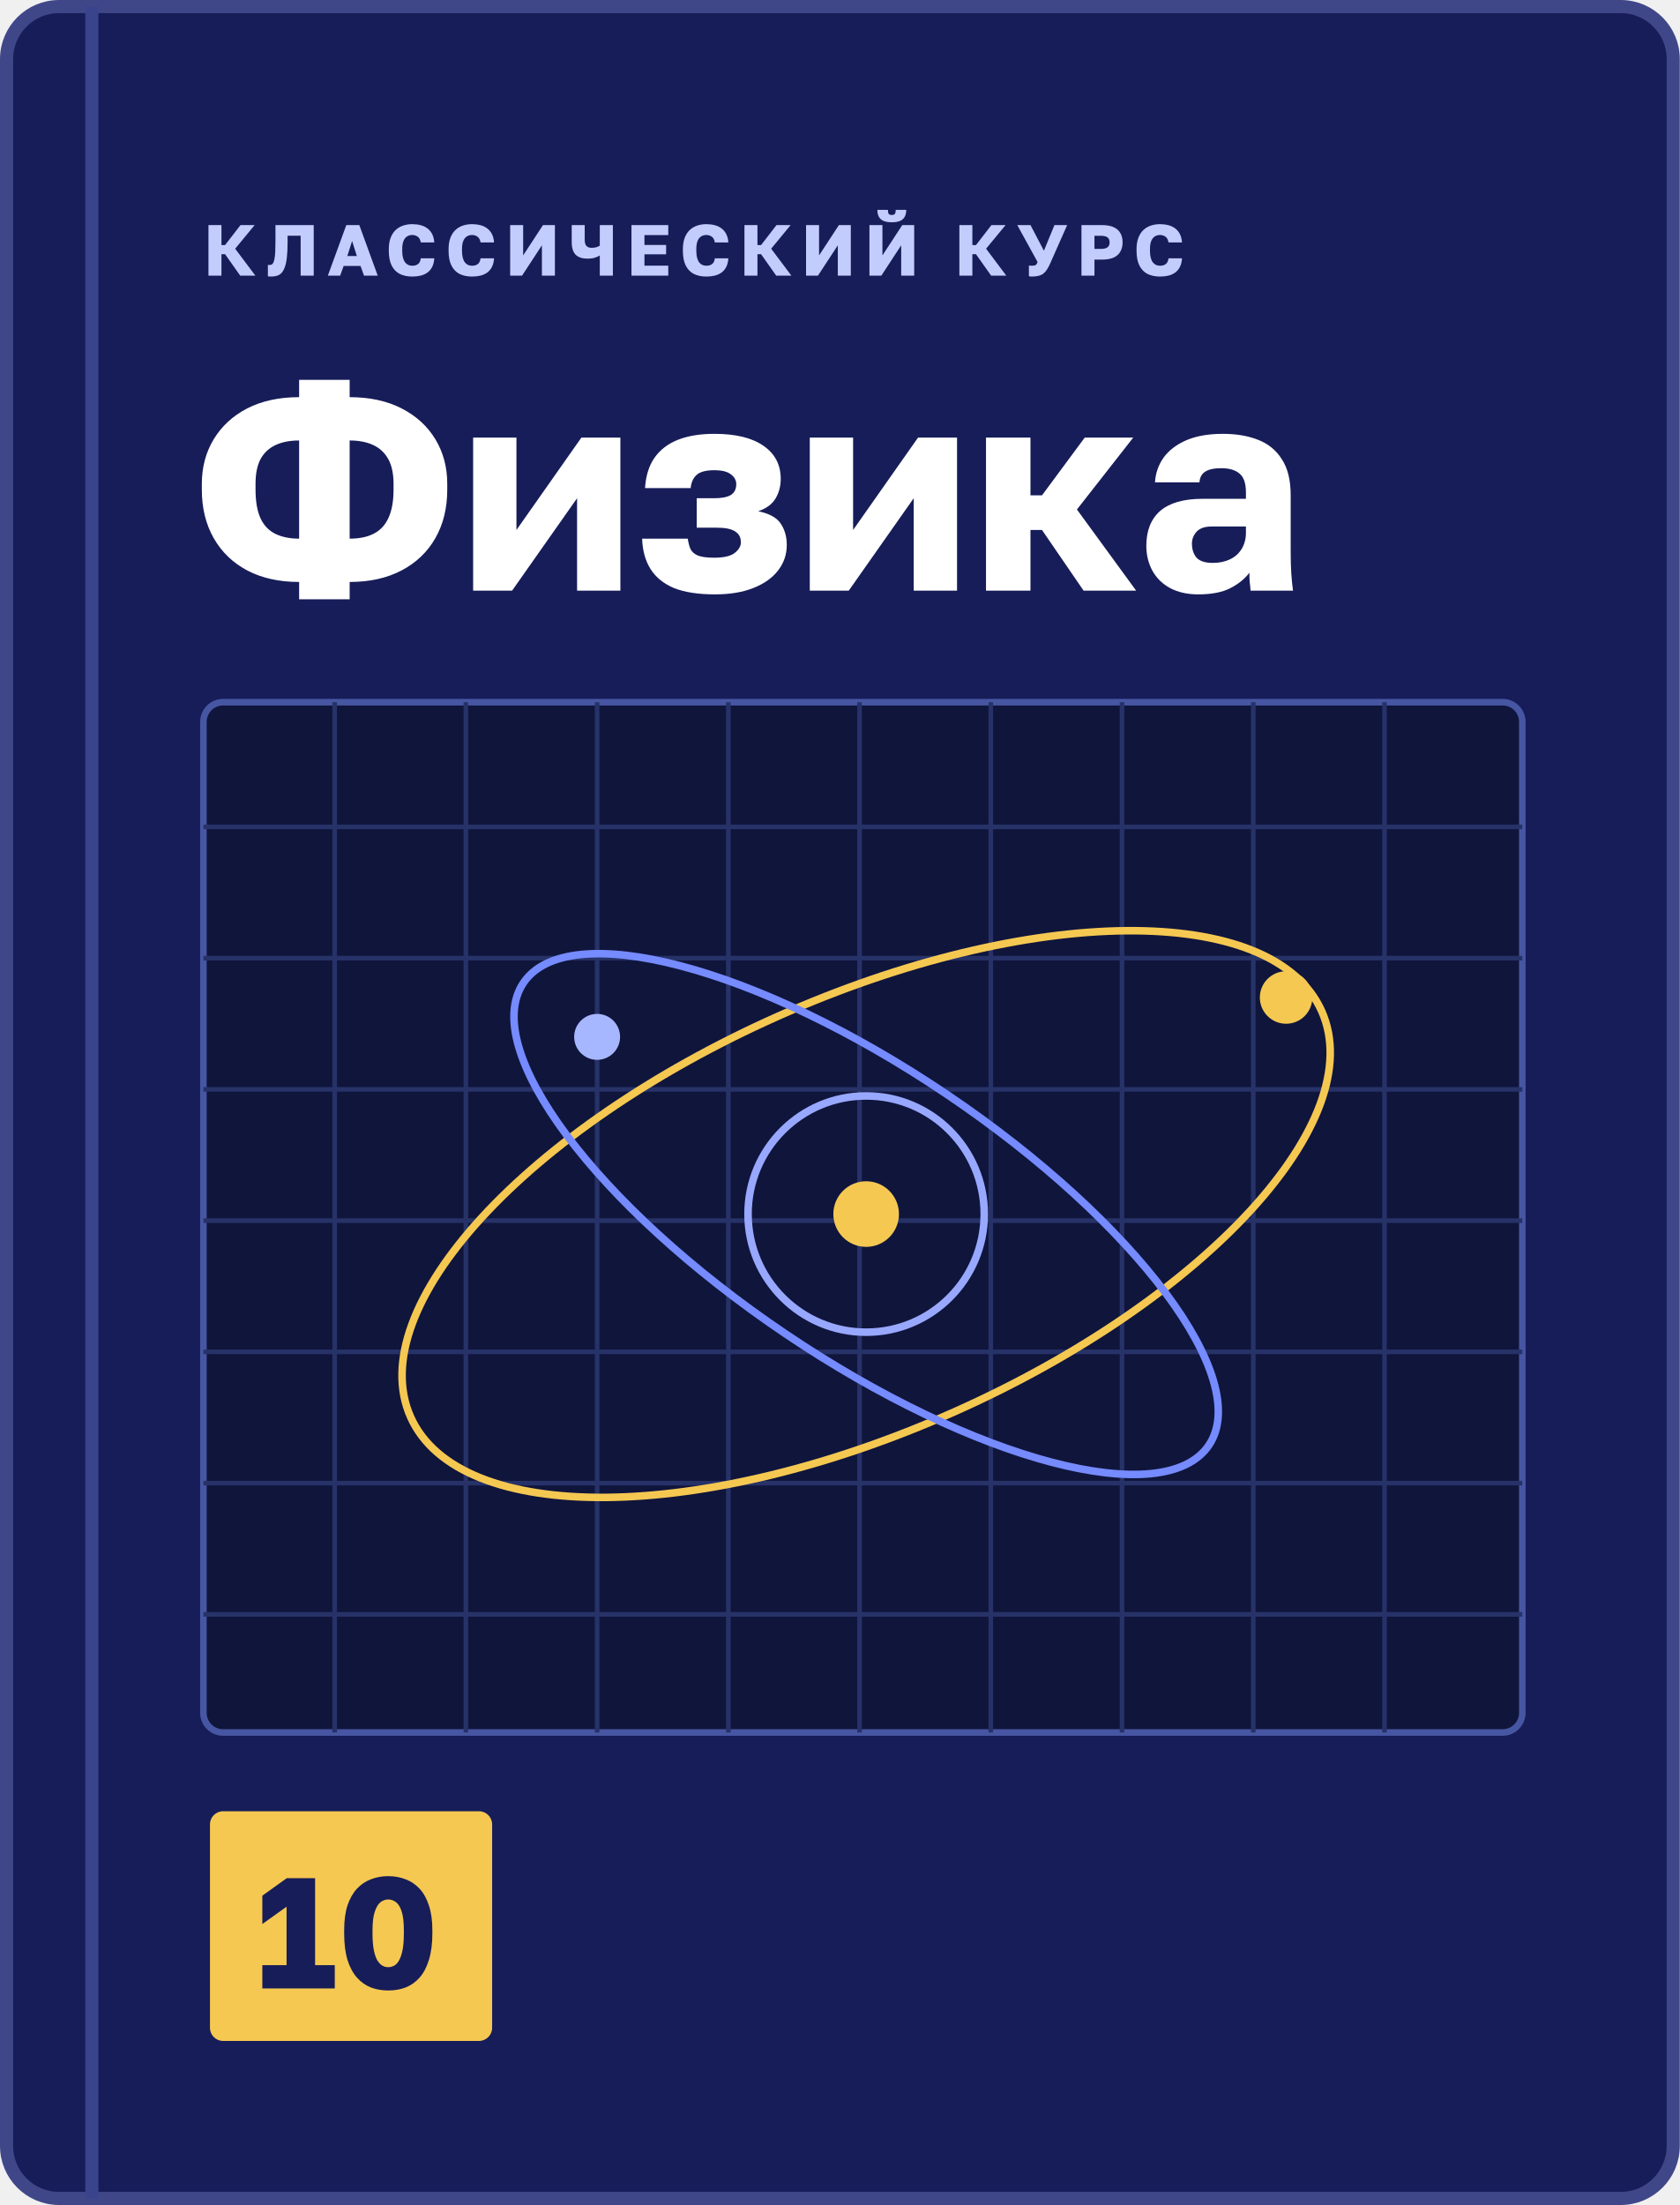
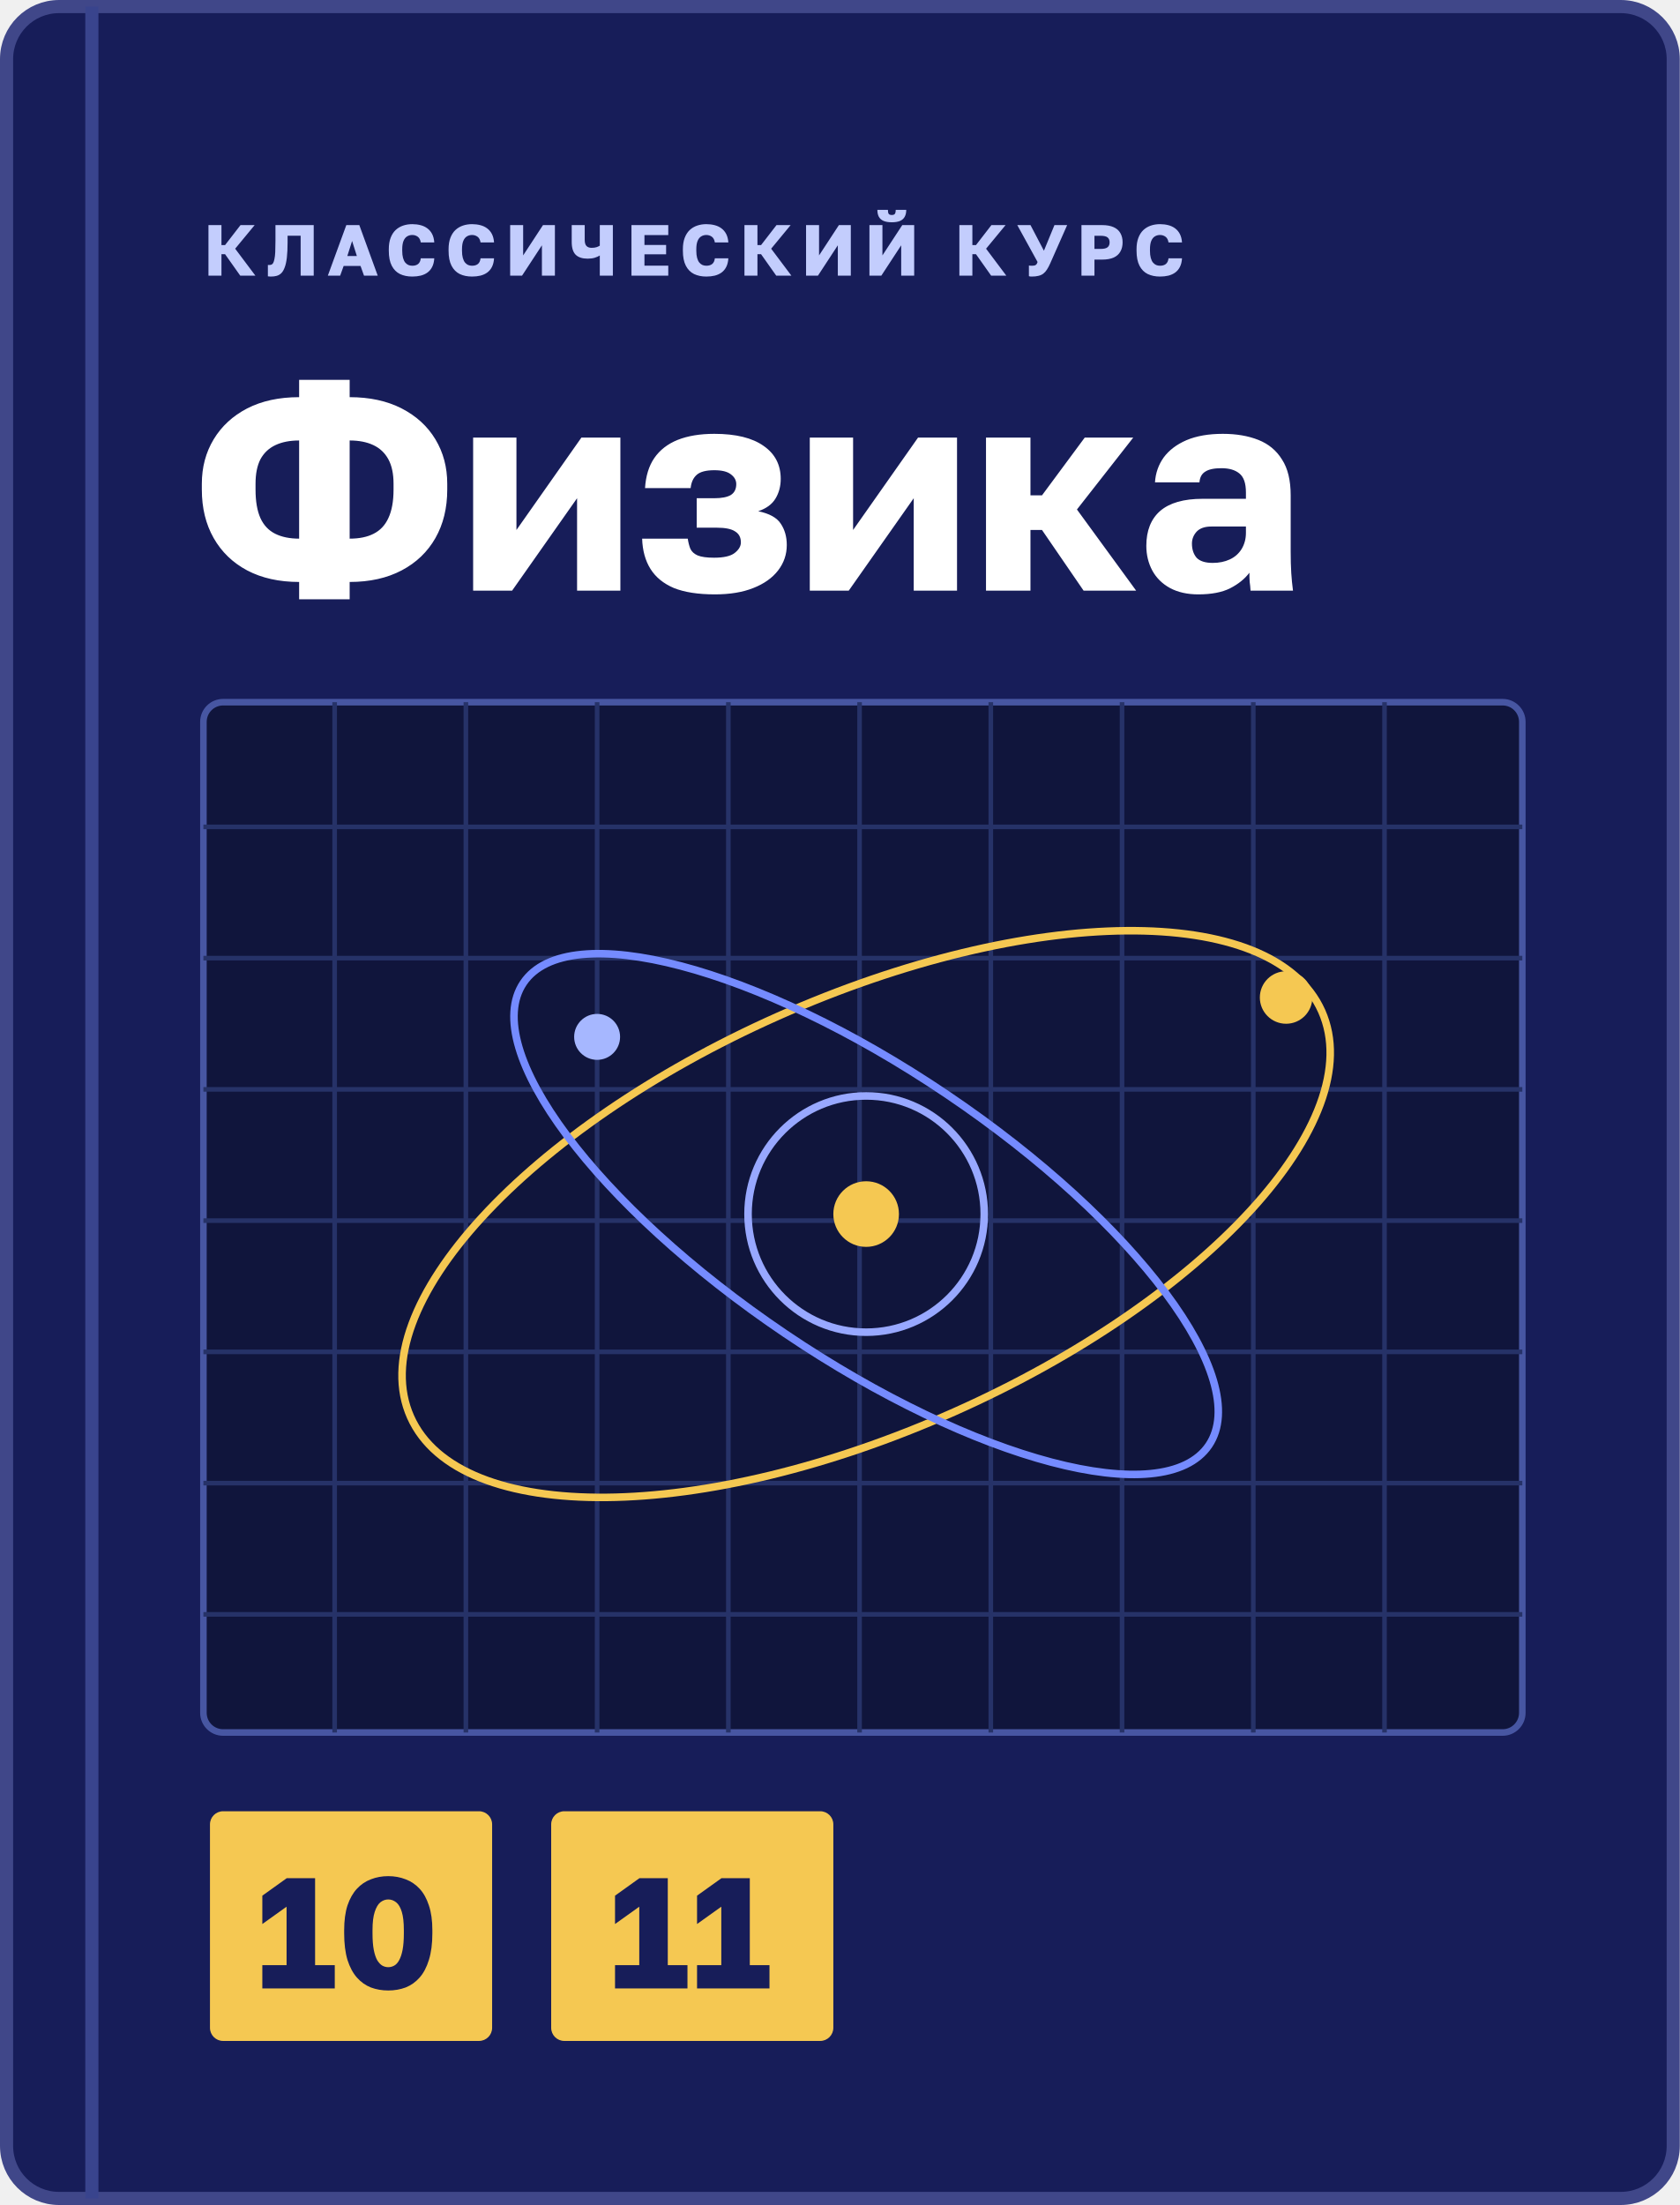
<svg xmlns="http://www.w3.org/2000/svg" width="256" height="336" viewBox="0 0 256 336" fill="none">
  <g clip-path="url(#clip0_1_2)">
    <g clip-path="url(#clip1_1_2)">
      <path d="M247 1H9C4.582 1 1 4.582 1 9V327C1 331.418 4.582 335 9 335H247C251.418 335 255 331.418 255 327V9C255 4.582 251.418 1 247 1Z" fill="#171D59" stroke-width="2" stroke="#404789" />
      <path d="M14 1V335Z" fill="black" />
      <path d="M14 1V335" stroke-width="2" stroke="#39448D" />
      <path d="M229 107H34C32.343 107 31 108.343 31 110V261C31 262.657 32.343 264 34 264H229C230.657 264 232 262.657 232 261V110C232 108.343 230.657 107 229 107Z" fill="#10153C" stroke="#4756A2" />
      <path d="M51 107V264ZM71 107V264ZM91 107V264ZM111 107V264ZM131 107V264ZM151 107V264ZM171 107V264ZM191 107V264ZM211 107V264ZM31 126H232ZM31 146H232ZM31 166H232ZM31 186H232ZM31 206H232ZM31 226H232ZM31 246H232Z" fill="black" />
      <path d="M51 107V264M71 107V264M91 107V264M111 107V264M131 107V264M151 107V264M171 107V264M191 107V264M211 107V264M31 126H232M31 146H232M31 166H232M31 186H232M31 206H232M31 226H232M31 246H232" stroke-width="0.7" stroke="#263268" />
      <path d="M201.429 154.088C208.842 170.738 183.767 198.075 145.422 215.147C107.077 232.219 69.984 232.562 62.571 215.912C55.158 199.262 80.233 171.925 118.578 154.853C156.923 137.781 194.017 137.438 201.429 154.088Z" stroke-width="1.15" stroke="#F5C852" />
      <path d="M184.229 220.229C177.435 230.302 148.543 222.695 119.698 203.239C90.852 183.782 72.976 159.844 79.771 149.771C86.565 139.698 115.457 147.305 144.302 166.761C173.148 186.218 191.024 210.156 184.229 220.229Z" stroke-width="1.15" stroke="#758BFF" />
      <path d="M150 185C150 194.941 141.941 203 132 203C122.059 203 114 194.941 114 185C114 175.059 122.059 167 132 167C141.941 167 150 175.059 150 185Z" stroke-width="1.15" stroke="#98A8FF" />
      <path d="M132 190C134.761 190 137 187.761 137 185C137 182.239 134.761 180 132 180C129.239 180 127 182.239 127 185C127 187.761 129.239 190 132 190Z" fill="#F5C852" />
      <path d="M196 156C198.209 156 200 154.209 200 152C200 149.791 198.209 148 196 148C193.791 148 192 149.791 192 152C192 154.209 193.791 156 196 156Z" fill="#F5C852" />
      <path d="M91 161.5C92.933 161.5 94.5 159.933 94.5 158C94.5 156.067 92.933 154.5 91 154.5C89.067 154.5 87.5 156.067 87.5 158C87.5 159.933 89.067 161.5 91 161.5Z" fill="#A6B7FF" />
      <path d="M73 276H34C32.895 276 32 276.895 32 278V309C32 310.105 32.895 311 34 311H73C74.105 311 75 310.105 75 309V278C75 276.895 74.105 276 73 276Z" fill="#F5C852" />
    </g>
    <path d="M31.77 42V34.3H33.75V37.347H34.3L36.654 34.3H38.81L35.84 37.897L38.92 42H36.61L34.3 38.733H33.75V42H31.77ZM41.32 42.143C41.261 42.143 41.177 42.139 41.067 42.132C40.964 42.132 40.884 42.125 40.825 42.11V40.372C40.847 40.379 40.902 40.383 40.99 40.383C41.137 40.383 41.261 40.365 41.364 40.328C41.474 40.284 41.566 40.196 41.639 40.064C41.712 39.925 41.775 39.723 41.826 39.459C41.885 39.195 41.925 38.843 41.947 38.403C41.969 37.956 41.98 37.395 41.98 36.72V34.3H47.81V42H45.819V35.917H43.828V36.94C43.828 37.857 43.791 38.627 43.718 39.25C43.645 39.866 43.535 40.365 43.388 40.746C43.249 41.127 43.076 41.421 42.871 41.626C42.666 41.824 42.431 41.96 42.167 42.033C41.91 42.106 41.628 42.143 41.32 42.143ZM49.963 42L52.779 34.3H54.759L57.564 42H55.474L54.946 40.526H52.372L51.844 42H49.963ZM52.933 39.008H54.385L53.659 36.72L52.933 39.008ZM62.828 42.143C62.124 42.143 61.501 42.015 60.958 41.758C60.423 41.494 60.005 41.072 59.704 40.493C59.404 39.914 59.253 39.147 59.253 38.194V37.985C59.253 37.31 59.345 36.731 59.528 36.247C59.712 35.763 59.965 35.367 60.287 35.059C60.617 34.751 60.999 34.524 61.431 34.377C61.864 34.23 62.33 34.157 62.828 34.157C63.276 34.157 63.697 34.208 64.093 34.311C64.489 34.414 64.834 34.575 65.127 34.795C65.428 35.015 65.67 35.301 65.853 35.653C66.037 36.005 66.147 36.434 66.183 36.94H64.126C64.06 36.537 63.906 36.247 63.664 36.071C63.422 35.895 63.144 35.807 62.828 35.807C62.535 35.807 62.271 35.88 62.036 36.027C61.809 36.166 61.629 36.394 61.497 36.709C61.365 37.024 61.299 37.45 61.299 37.985V38.216C61.299 38.641 61.34 39.001 61.42 39.294C61.501 39.587 61.611 39.822 61.75 39.998C61.897 40.174 62.062 40.302 62.245 40.383C62.429 40.456 62.623 40.493 62.828 40.493C63.202 40.493 63.499 40.405 63.719 40.229C63.947 40.046 64.082 39.756 64.126 39.36H66.183C66.154 39.873 66.048 40.31 65.864 40.669C65.688 41.021 65.45 41.307 65.149 41.527C64.856 41.74 64.511 41.897 64.115 42C63.719 42.095 63.29 42.143 62.828 42.143ZM71.938 42.143C71.234 42.143 70.611 42.015 70.068 41.758C69.533 41.494 69.115 41.072 68.814 40.493C68.513 39.914 68.363 39.147 68.363 38.194V37.985C68.363 37.31 68.455 36.731 68.638 36.247C68.821 35.763 69.074 35.367 69.397 35.059C69.727 34.751 70.108 34.524 70.541 34.377C70.974 34.23 71.439 34.157 71.938 34.157C72.385 34.157 72.807 34.208 73.203 34.311C73.599 34.414 73.944 34.575 74.237 34.795C74.538 35.015 74.78 35.301 74.963 35.653C75.146 36.005 75.256 36.434 75.293 36.94H73.236C73.17 36.537 73.016 36.247 72.774 36.071C72.532 35.895 72.253 35.807 71.938 35.807C71.645 35.807 71.381 35.88 71.146 36.027C70.919 36.166 70.739 36.394 70.607 36.709C70.475 37.024 70.409 37.45 70.409 37.985V38.216C70.409 38.641 70.449 39.001 70.53 39.294C70.611 39.587 70.721 39.822 70.86 39.998C71.007 40.174 71.172 40.302 71.355 40.383C71.538 40.456 71.733 40.493 71.938 40.493C72.312 40.493 72.609 40.405 72.829 40.229C73.056 40.046 73.192 39.756 73.236 39.36H75.293C75.264 39.873 75.157 40.31 74.974 40.669C74.798 41.021 74.56 41.307 74.259 41.527C73.966 41.74 73.621 41.897 73.225 42C72.829 42.095 72.4 42.143 71.938 42.143ZM77.748 42V34.3H79.728V38.92L82.752 34.3H84.567V42H82.588V37.38L79.562 42H77.748ZM91.409 42V38.931C91.218 39.056 90.965 39.169 90.65 39.272C90.342 39.367 89.975 39.415 89.55 39.415C88.751 39.415 88.146 39.217 87.735 38.821C87.332 38.418 87.13 37.772 87.13 36.885V34.3H89.11V36.555C89.11 36.988 89.202 37.299 89.385 37.49C89.568 37.673 89.825 37.765 90.155 37.765C90.456 37.765 90.709 37.732 90.914 37.666C91.119 37.593 91.284 37.516 91.409 37.435V34.3H93.4V42H91.409ZM96.235 42V34.3H101.845V35.818H98.215V37.325H101.515V38.755H98.215V40.482H101.845V42H96.235ZM107.646 42.143C106.942 42.143 106.318 42.015 105.776 41.758C105.24 41.494 104.822 41.072 104.522 40.493C104.221 39.914 104.071 39.147 104.071 38.194V37.985C104.071 37.31 104.162 36.731 104.346 36.247C104.529 35.763 104.782 35.367 105.105 35.059C105.435 34.751 105.816 34.524 106.249 34.377C106.681 34.23 107.147 34.157 107.646 34.157C108.093 34.157 108.515 34.208 108.911 34.311C109.307 34.414 109.651 34.575 109.945 34.795C110.245 35.015 110.487 35.301 110.671 35.653C110.854 36.005 110.964 36.434 111.001 36.94H108.944C108.878 36.537 108.724 36.247 108.482 36.071C108.24 35.895 107.961 35.807 107.646 35.807C107.352 35.807 107.088 35.88 106.854 36.027C106.626 36.166 106.447 36.394 106.315 36.709C106.183 37.024 106.117 37.45 106.117 37.985V38.216C106.117 38.641 106.157 39.001 106.238 39.294C106.318 39.587 106.428 39.822 106.568 39.998C106.714 40.174 106.879 40.302 107.063 40.383C107.246 40.456 107.44 40.493 107.646 40.493C108.02 40.493 108.317 40.405 108.537 40.229C108.764 40.046 108.9 39.756 108.944 39.36H111.001C110.971 39.873 110.865 40.31 110.682 40.669C110.506 41.021 110.267 41.307 109.967 41.527C109.673 41.74 109.329 41.897 108.933 42C108.537 42.095 108.108 42.143 107.646 42.143ZM113.455 42V34.3H115.435V37.347H115.985L118.339 34.3H120.495L117.525 37.897L120.605 42H118.295L115.985 38.733H115.435V42H113.455ZM122.844 42V34.3H124.824V38.92L127.849 34.3H129.664V42H127.684V37.38L124.659 42H122.844ZM132.502 42V34.3H134.482V38.92L137.507 34.3H139.322V42H137.342V37.38L134.317 42H132.502ZM135.912 33.871C135.398 33.871 134.977 33.801 134.647 33.662C134.324 33.515 134.086 33.303 133.932 33.024C133.785 32.745 133.712 32.397 133.712 31.979H135.318C135.318 32.287 135.362 32.496 135.45 32.606C135.545 32.709 135.699 32.76 135.912 32.76C136.124 32.76 136.275 32.709 136.363 32.606C136.458 32.496 136.506 32.287 136.506 31.979H138.112C138.112 32.397 138.035 32.745 137.881 33.024C137.734 33.303 137.499 33.515 137.177 33.662C136.854 33.801 136.432 33.871 135.912 33.871ZM146.209 42V34.3H148.189V37.347H148.739L151.093 34.3H153.249L150.279 37.897L153.359 42H151.049L148.739 38.733H148.189V42H146.209ZM157.245 42.143C157.165 42.143 157.084 42.139 157.003 42.132C156.93 42.125 156.864 42.11 156.805 42.088V40.46C156.864 40.467 156.923 40.475 156.981 40.482C157.04 40.489 157.11 40.493 157.19 40.493C157.403 40.493 157.568 40.478 157.685 40.449C157.803 40.412 157.894 40.354 157.96 40.273C158.026 40.185 158.081 40.068 158.125 39.921L155.034 34.3H157.047L159.093 38.205L160.699 34.3H162.635L160.061 40.119C159.893 40.5 159.724 40.819 159.555 41.076C159.394 41.333 159.207 41.542 158.994 41.703C158.789 41.857 158.543 41.967 158.257 42.033C157.979 42.106 157.641 42.143 157.245 42.143ZM164.815 42V34.3H167.95C168.669 34.3 169.259 34.406 169.721 34.619C170.183 34.824 170.524 35.125 170.744 35.521C170.971 35.91 171.085 36.379 171.085 36.929C171.085 37.472 170.971 37.941 170.744 38.337C170.524 38.733 170.183 39.037 169.721 39.25C169.259 39.455 168.669 39.558 167.95 39.558H166.795V42H164.815ZM166.795 37.93H167.73C168.236 37.93 168.592 37.846 168.797 37.677C169.002 37.508 169.105 37.259 169.105 36.929C169.105 36.599 169.002 36.35 168.797 36.181C168.592 36.012 168.236 35.928 167.73 35.928H166.795V37.93ZM176.784 42.143C176.08 42.143 175.457 42.015 174.914 41.758C174.379 41.494 173.961 41.072 173.66 40.493C173.359 39.914 173.209 39.147 173.209 38.194V37.985C173.209 37.31 173.301 36.731 173.484 36.247C173.667 35.763 173.92 35.367 174.243 35.059C174.573 34.751 174.954 34.524 175.387 34.377C175.82 34.23 176.285 34.157 176.784 34.157C177.231 34.157 177.653 34.208 178.049 34.311C178.445 34.414 178.79 34.575 179.083 34.795C179.384 35.015 179.626 35.301 179.809 35.653C179.992 36.005 180.102 36.434 180.139 36.94H178.082C178.016 36.537 177.862 36.247 177.62 36.071C177.378 35.895 177.099 35.807 176.784 35.807C176.491 35.807 176.227 35.88 175.992 36.027C175.765 36.166 175.585 36.394 175.453 36.709C175.321 37.024 175.255 37.45 175.255 37.985V38.216C175.255 38.641 175.295 39.001 175.376 39.294C175.457 39.587 175.567 39.822 175.706 39.998C175.853 40.174 176.018 40.302 176.201 40.383C176.384 40.456 176.579 40.493 176.784 40.493C177.158 40.493 177.455 40.405 177.675 40.229C177.902 40.046 178.038 39.756 178.082 39.36H180.139C180.11 39.873 180.003 40.31 179.82 40.669C179.644 41.021 179.406 41.307 179.105 41.527C178.812 41.74 178.467 41.897 178.071 42C177.675 42.095 177.246 42.143 176.784 42.143Z" fill="#C3CDFD" />
    <path d="M45.588 91.32V88.68C42.537 88.68 39.897 88.093 37.668 86.92C35.468 85.747 33.767 84.104 32.564 81.992C31.361 79.88 30.76 77.416 30.76 74.6V73.72C30.76 71.197 31.361 68.939 32.564 66.944C33.767 64.949 35.468 63.38 37.668 62.236C39.897 61.092 42.537 60.52 45.588 60.52V57.88H53.288V60.52C56.339 60.52 58.979 61.092 61.208 62.236C63.437 63.38 65.153 64.949 66.356 66.944C67.559 68.939 68.16 71.197 68.16 73.72V74.6C68.16 77.416 67.559 79.88 66.356 81.992C65.153 84.104 63.437 85.747 61.208 86.92C58.979 88.093 56.339 88.68 53.288 88.68V91.32H45.588ZM59.976 74.6V73.72C59.976 72.195 59.712 70.948 59.184 69.98C58.656 69.012 57.893 68.293 56.896 67.824C55.899 67.355 54.696 67.12 53.288 67.12V82.08C54.755 82.08 55.972 81.831 56.94 81.332C57.937 80.833 58.685 80.041 59.184 78.956C59.712 77.841 59.976 76.389 59.976 74.6ZM38.944 73.72V74.6C38.944 76.389 39.193 77.841 39.692 78.956C40.191 80.041 40.939 80.833 41.936 81.332C42.933 81.831 44.151 82.08 45.588 82.08V67.12C44.18 67.12 42.977 67.355 41.98 67.824C40.983 68.293 40.22 69.012 39.692 69.98C39.193 70.948 38.944 72.195 38.944 73.72ZM72.106 90V66.68H78.706V80.76L88.606 66.68H94.546V90H87.946V75.92L78.046 90H72.106ZM108.95 90.572C106.398 90.572 104.315 90.249 102.702 89.604C101.118 88.929 99.93 87.961 99.138 86.7C98.346 85.439 97.92 83.899 97.862 82.08H104.814C104.902 82.667 105.034 83.18 105.21 83.62C105.415 84.06 105.782 84.397 106.31 84.632C106.867 84.867 107.703 84.984 108.818 84.984C110.284 84.984 111.326 84.749 111.942 84.28C112.587 83.781 112.91 83.239 112.91 82.652C112.91 81.889 112.616 81.332 112.03 80.98C111.472 80.599 110.534 80.408 109.214 80.408H106.178V75.92H108.862C109.976 75.92 110.812 75.759 111.37 75.436C111.927 75.084 112.206 74.527 112.206 73.764C112.206 73.177 111.927 72.679 111.37 72.268C110.842 71.857 110.006 71.652 108.862 71.652C107.6 71.652 106.706 71.887 106.178 72.356C105.65 72.825 105.342 73.5 105.254 74.38H98.302C98.419 72.532 98.888 71.007 99.71 69.804C100.56 68.572 101.748 67.648 103.274 67.032C104.828 66.416 106.691 66.108 108.862 66.108C112.147 66.108 114.655 66.724 116.386 67.956C118.116 69.159 118.982 70.831 118.982 72.972C118.982 74.087 118.718 75.084 118.19 75.964C117.662 76.844 116.782 77.489 115.55 77.9C117.251 78.252 118.395 78.883 118.982 79.792C119.598 80.701 119.906 81.787 119.906 83.048C119.906 84.485 119.466 85.776 118.586 86.92C117.706 88.064 116.444 88.959 114.802 89.604C113.188 90.249 111.238 90.572 108.95 90.572ZM123.411 90V66.68H130.011V80.76L139.911 66.68H145.851V90H139.251V75.92L129.351 90H123.411ZM150.266 90V66.68H157.042V75.48H158.802L165.314 66.68H172.706L164.126 77.636L173.146 90H165.138L158.802 80.76H157.042V90H150.266ZM182.62 90.572C180.948 90.572 179.511 90.249 178.308 89.604C177.135 88.959 176.24 88.079 175.624 86.964C175.008 85.82 174.7 84.559 174.7 83.18C174.7 80.863 175.404 79.088 176.812 77.856C178.249 76.624 180.405 76.008 183.28 76.008H189.88V75.04C189.88 73.632 189.543 72.664 188.868 72.136C188.223 71.608 187.313 71.344 186.14 71.344C185.025 71.344 184.204 71.52 183.676 71.872C183.148 72.195 182.855 72.737 182.796 73.5H176.02C176.108 72.092 176.548 70.831 177.34 69.716C178.161 68.601 179.32 67.721 180.816 67.076C182.341 66.431 184.189 66.108 186.36 66.108C188.413 66.108 190.217 66.416 191.772 67.032C193.327 67.648 194.529 68.645 195.38 70.024C196.26 71.373 196.7 73.192 196.7 75.48V84.06C196.7 85.292 196.729 86.377 196.788 87.316C196.847 88.225 196.935 89.12 197.052 90H190.584C190.555 89.501 190.511 89.061 190.452 88.68C190.423 88.299 190.408 87.829 190.408 87.272C189.704 88.211 188.721 89.003 187.46 89.648C186.228 90.264 184.615 90.572 182.62 90.572ZM184.82 85.776C185.788 85.776 186.653 85.6 187.416 85.248C188.179 84.896 188.78 84.368 189.22 83.664C189.66 82.931 189.88 82.109 189.88 81.2V80.232H184.6C183.603 80.232 182.855 80.496 182.356 81.024C181.887 81.552 181.652 82.153 181.652 82.828C181.652 83.708 181.887 84.427 182.356 84.984C182.855 85.512 183.676 85.776 184.82 85.776Z" fill="white" />
    <path d="M39.98 303V299.448H43.675V290.544L39.98 293.184V288.864L43.7 286.2H48.02V299.448H51.02V303H39.98ZM59.171 303.312C58.227 303.312 57.347 303.16 56.531 302.856C55.715 302.536 55.003 302.032 54.395 301.344C53.787 300.656 53.307 299.76 52.955 298.656C52.619 297.536 52.451 296.184 52.451 294.6V294.12C52.451 292.648 52.619 291.392 52.955 290.352C53.307 289.312 53.787 288.464 54.395 287.808C55.003 287.152 55.715 286.672 56.531 286.368C57.347 286.048 58.227 285.888 59.171 285.888C60.115 285.888 60.995 286.048 61.811 286.368C62.627 286.672 63.339 287.152 63.947 287.808C64.555 288.464 65.027 289.312 65.363 290.352C65.715 291.392 65.891 292.648 65.891 294.12V294.6C65.891 296.184 65.715 297.536 65.363 298.656C65.027 299.76 64.555 300.656 63.947 301.344C63.339 302.032 62.627 302.536 61.811 302.856C60.995 303.16 60.115 303.312 59.171 303.312ZM59.171 299.76C59.491 299.76 59.795 299.68 60.083 299.52C60.371 299.36 60.619 299.088 60.827 298.704C61.051 298.304 61.227 297.776 61.355 297.12C61.483 296.448 61.547 295.608 61.547 294.6V294.12C61.547 292.936 61.443 292.008 61.235 291.336C61.027 290.648 60.739 290.16 60.371 289.872C60.003 289.584 59.603 289.44 59.171 289.44C58.739 289.44 58.339 289.584 57.971 289.872C57.619 290.16 57.331 290.648 57.107 291.336C56.883 292.008 56.771 292.936 56.771 294.12V294.6C56.771 295.608 56.835 296.448 56.963 297.12C57.091 297.776 57.267 298.304 57.491 298.704C57.731 299.088 57.987 299.36 58.259 299.52C58.547 299.68 58.851 299.76 59.171 299.76Z" fill="#171D59" />
  </g>
+   <g id="grade-11-badge">
+     <rect x="84" y="276" width="43" height="35" rx="2" fill="#F5C852" />
+     <g fill="#171D59">
+       <path d="M39.98 303V299.448H43.675V290.544L39.98 293.184V288.864L43.7 286.2H48.02V299.448H51.02V303H39.98Z" transform="translate(53.75 0)" />
+       <path d="M39.98 303V299.448H43.675V290.544L39.98 293.184V288.864L43.7 286.2H48.02V299.448H51.02V303H39.98Z" transform="translate(66.25 0)" />
+     </g>
+   </g>
  <defs>
    <clipPath id="clip0_1_2">
      <rect width="256" height="336" fill="white" />
    </clipPath>
    <clipPath id="clip1_1_2">
      <rect width="256" height="336" fill="white" />
    </clipPath>
  </defs>
</svg>
